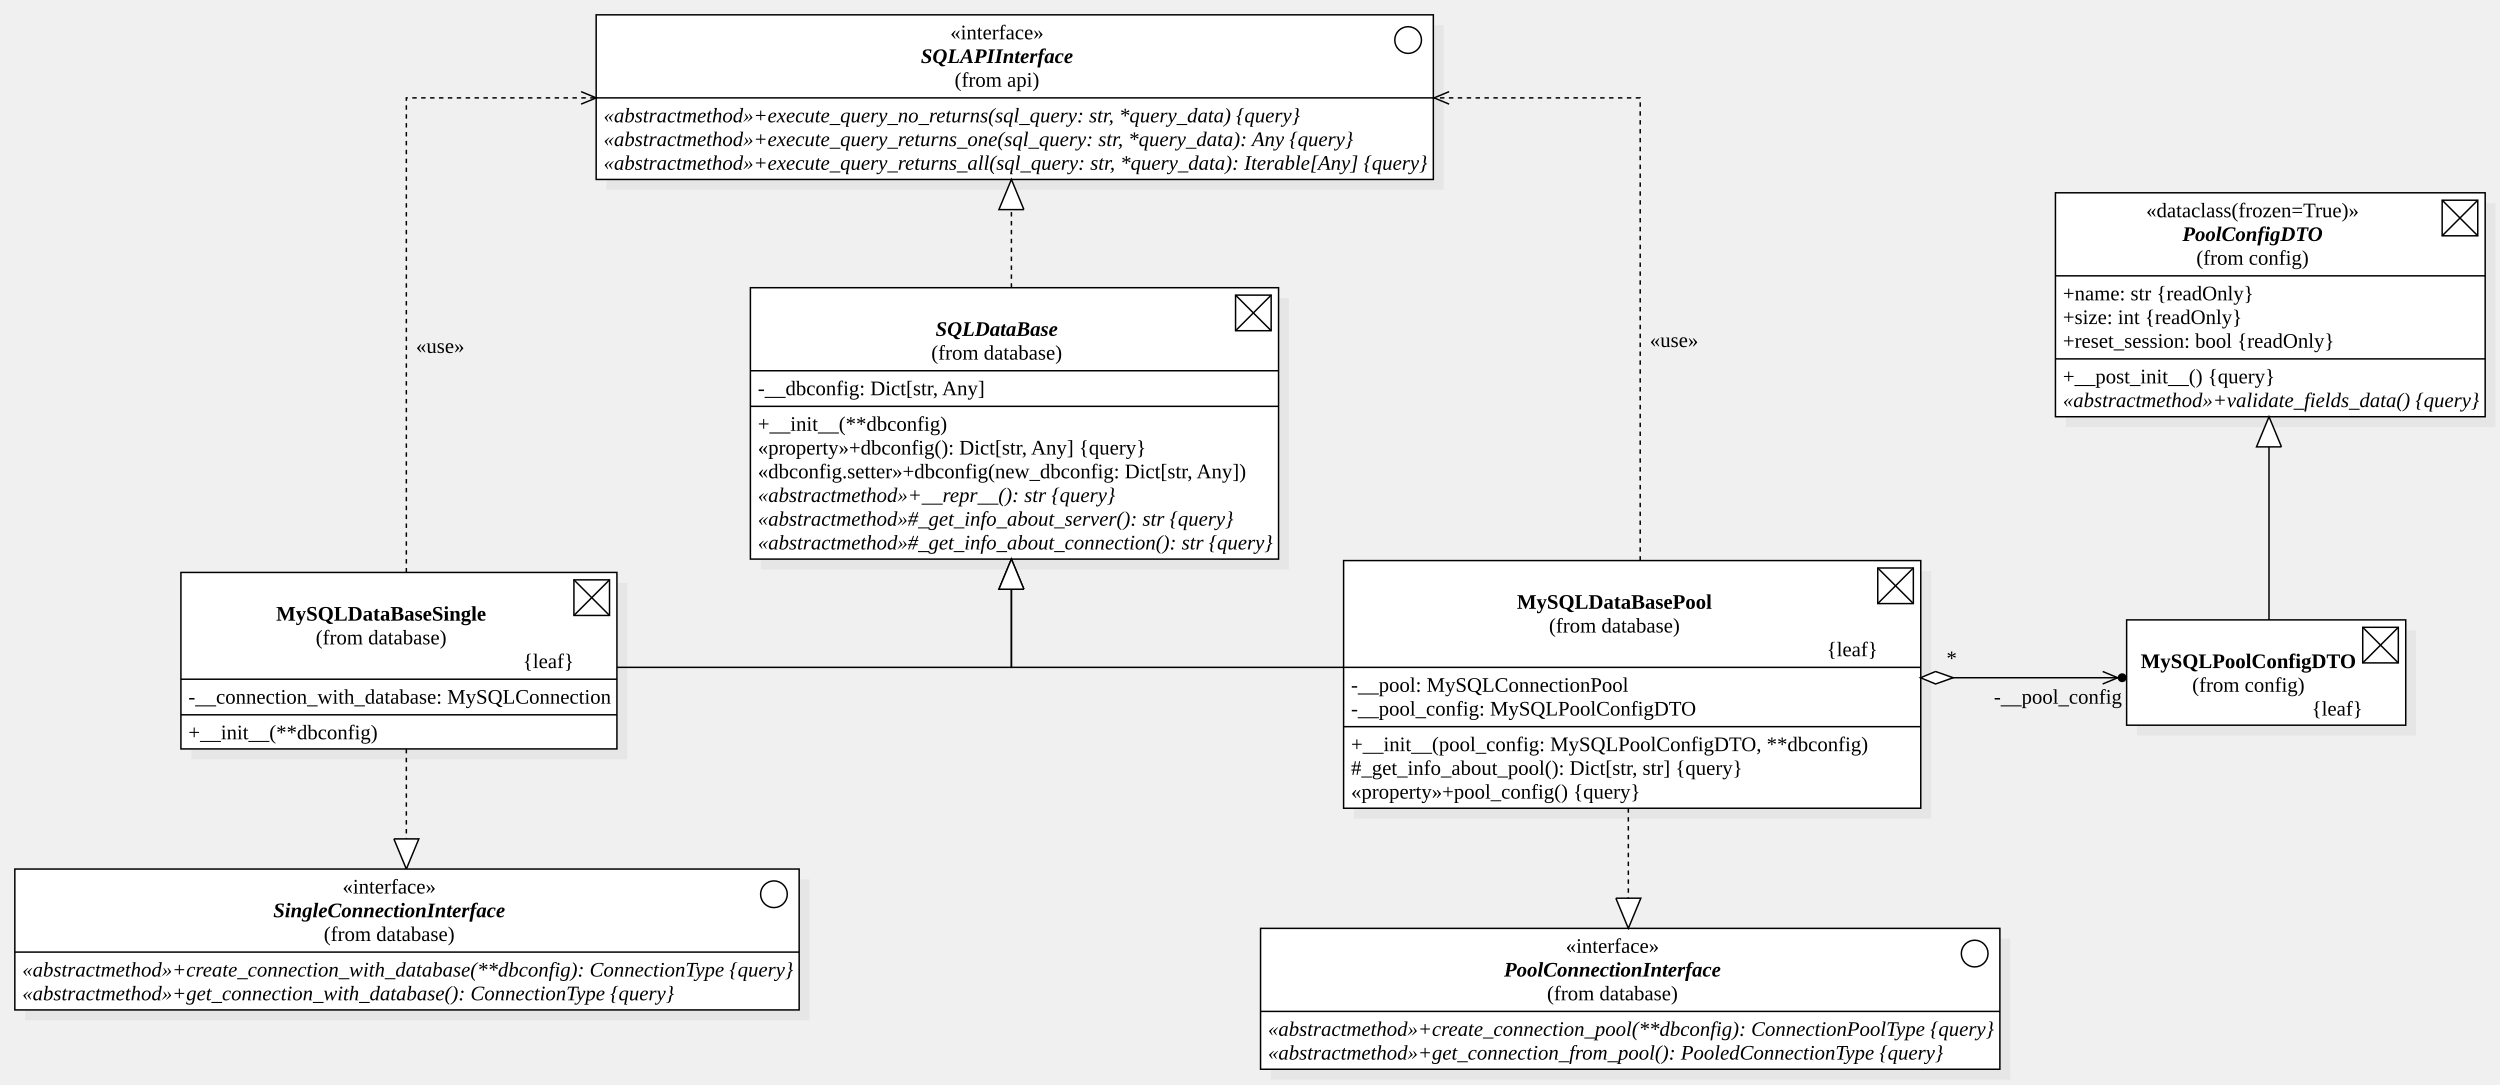
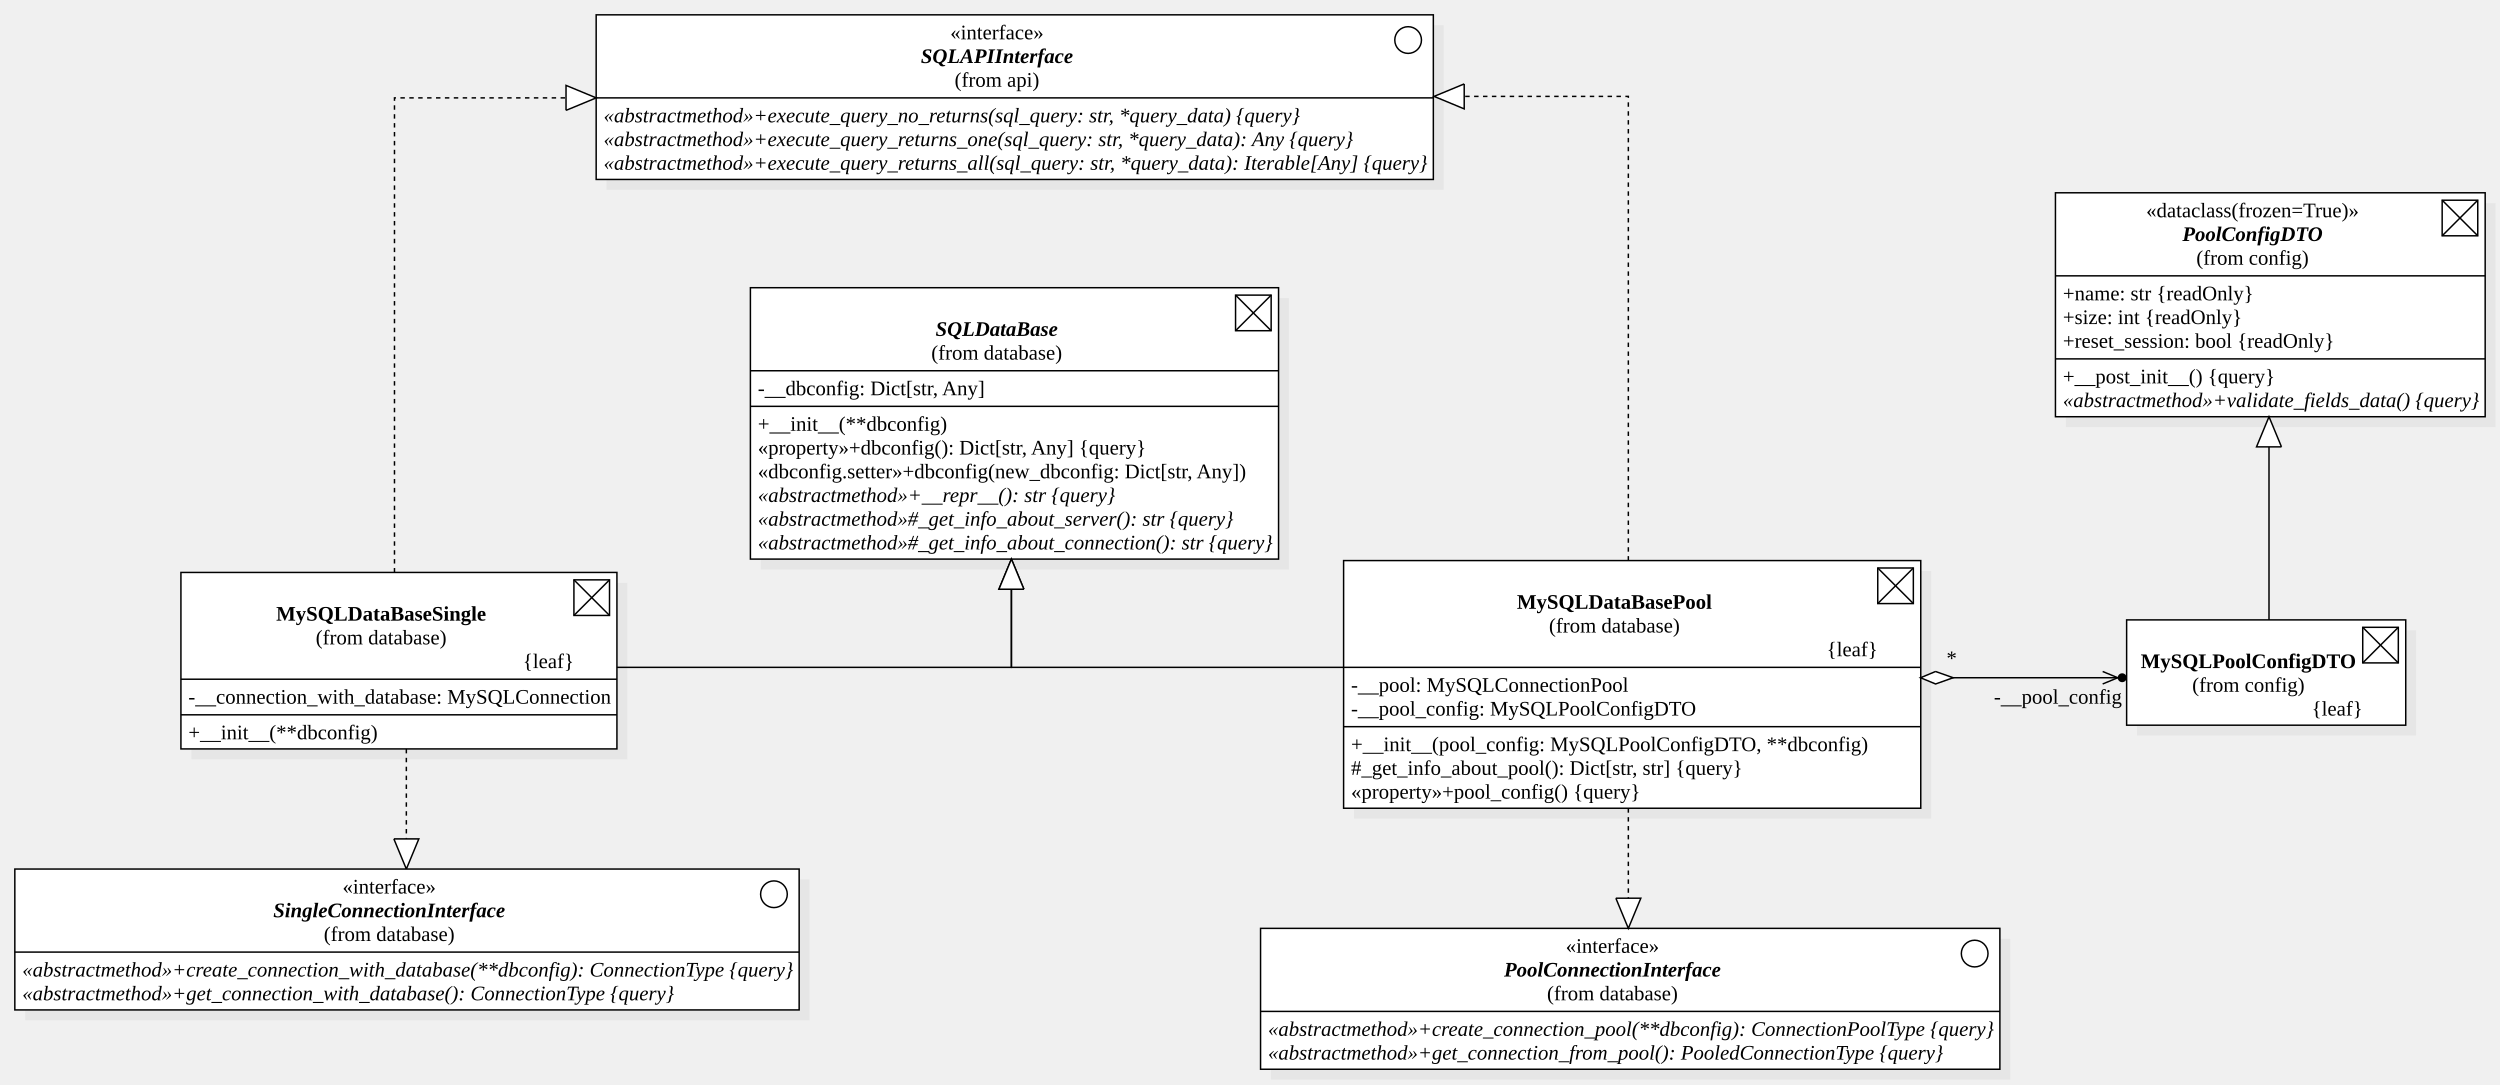
<svg xmlns="http://www.w3.org/2000/svg" version="1.1" width="1685.766" height="731">
  <defs />
  <g>
    <g transform="translate(-46,2) scale(1,1)">
      <rect fill="#C0C0C0" stroke="none" x="959" y="383" width="389.181" height="167" opacity="0.2" />
    </g>
    <g transform="translate(-46,2) scale(1,1)">
      <rect fill="#ffffff" stroke="none" x="952" y="376" width="389.181" height="167" />
    </g>
    <g transform="translate(-46,2) scale(1,1)">
      <path fill="none" stroke="#000000" d="M 952 376 L 1341.181 376 L 1341.181 543 L 952 543 L 952 376 Z Z" stroke-miterlimit="10" />
    </g>
    <g transform="translate(-46,2) scale(1,1)">
      <path fill="none" stroke="#000000" d="M 1312.181 381 L 1336.181 381 L 1336.181 405 L 1312.181 405 L 1312.181 381 Z Z" stroke-miterlimit="10" />
    </g>
    <g transform="translate(-46,2) scale(1,1)">
      <path fill="none" stroke="#000000" d="M 1312.181 381 L 1336.181 405" stroke-miterlimit="10" />
    </g>
    <g transform="translate(-46,2) scale(1,1)">
      <path fill="none" stroke="#000000" d="M 1336.181 381 L 1312.181 405" stroke-miterlimit="10" />
    </g>
    <g transform="translate(-46,2) scale(1,1)">
      <path fill="none" stroke="#000000" d="M 952 448 L 1341.181 448" stroke-miterlimit="10" />
    </g>
    <g transform="translate(-46,2) scale(1,1)">
      <path fill="none" stroke="#000000" d="M 952 488 L 1341.181 488" stroke-miterlimit="10" />
    </g>
    <g transform="translate(-46,2) scale(1,1)">
      <g>
        <path fill="none" stroke="none" />
        <text fill="#000000" stroke="none" font-family="Times New Roman" font-size="14px" font-style="normal" font-weight="normal" text-decoration="none" x="1134.59" y="387.5" />
      </g>
    </g>
    <g transform="translate(-46,2) scale(1,1)">
      <g>
        <path fill="none" stroke="none" />
        <text fill="#000000" stroke="none" font-family="Times New Roman" font-size="14px" font-style="normal" font-weight="bold" text-decoration="none" x="1068.87" y="408.5">MySQLDataBasePool</text>
      </g>
    </g>
    <g transform="translate(-46,2) scale(1,1)">
      <g>
        <path fill="none" stroke="none" />
        <text fill="#000000" stroke="none" font-family="Times New Roman" font-size="14px" font-style="normal" font-weight="normal" text-decoration="none" x="1090.475" y="424.5">(from database)</text>
      </g>
    </g>
    <g transform="translate(-46,2) scale(1,1)">
      <g>
        <path fill="none" stroke="none" />
        <text fill="#000000" stroke="none" font-family="Times New Roman" font-size="14px" font-style="normal" font-weight="normal" text-decoration="none" x="1277.762" y="440.5">{leaf}</text>
      </g>
    </g>
    <g transform="translate(-46,2) scale(1,1)">
      <g>
        <path fill="none" stroke="none" />
        <text fill="#000000" stroke="none" font-family="Times New Roman" font-size="14px" font-style="normal" font-weight="normal" text-decoration="none" x="957" y="464.5">-__pool: MySQLConnectionPool</text>
      </g>
    </g>
    <g transform="translate(-46,2) scale(1,1)">
      <g>
        <path fill="none" stroke="none" />
        <text fill="#000000" stroke="none" font-family="Times New Roman" font-size="14px" font-style="normal" font-weight="normal" text-decoration="none" x="957" y="480.5">-__pool_config: MySQLPoolConfigDTO</text>
      </g>
    </g>
    <g transform="translate(-46,2) scale(1,1)">
      <g>
        <path fill="none" stroke="none" />
        <text fill="#000000" stroke="none" font-family="Times New Roman" font-size="14px" font-style="normal" font-weight="normal" text-decoration="none" x="957" y="504.5">+__init__(pool_config: MySQLPoolConfigDTO, **dbconfig)</text>
      </g>
    </g>
    <g transform="translate(-46,2) scale(1,1)">
      <g>
        <path fill="none" stroke="none" />
        <text fill="#000000" stroke="none" font-family="Times New Roman" font-size="14px" font-style="normal" font-weight="normal" text-decoration="none" x="957" y="520.5">#_get_info_about_pool(): Dict[str, str] {query}</text>
      </g>
    </g>
    <g transform="translate(-46,2) scale(1,1)">
      <g>
        <path fill="none" stroke="none" />
        <text fill="#000000" stroke="none" font-family="Times New Roman" font-size="14px" font-style="normal" font-weight="normal" text-decoration="none" x="957" y="536.5">«property»+pool_config() {query}</text>
      </g>
    </g>
    <g transform="translate(-46,2) scale(1,1)">
      <rect fill="#C0C0C0" stroke="none" x="175" y="391" width="293.997" height="119" opacity="0.2" />
    </g>
    <g transform="translate(-46,2) scale(1,1)">
      <rect fill="#ffffff" stroke="none" x="168" y="384" width="293.997" height="119" />
    </g>
    <g transform="translate(-46,2) scale(1,1)">
      <path fill="none" stroke="#000000" d="M 168 384 L 461.997 384 L 461.997 503 L 168 503 L 168 384 Z Z" stroke-miterlimit="10" />
    </g>
    <g transform="translate(-46,2) scale(1,1)">
      <path fill="none" stroke="#000000" d="M 432.997 389 L 456.997 389 L 456.997 413 L 432.997 413 L 432.997 389 Z Z" stroke-miterlimit="10" />
    </g>
    <g transform="translate(-46,2) scale(1,1)">
      <path fill="none" stroke="#000000" d="M 432.997 389 L 456.997 413" stroke-miterlimit="10" />
    </g>
    <g transform="translate(-46,2) scale(1,1)">
      <path fill="none" stroke="#000000" d="M 456.997 389 L 432.997 413" stroke-miterlimit="10" />
    </g>
    <g transform="translate(-46,2) scale(1,1)">
      <path fill="none" stroke="#000000" d="M 168 456 L 461.997 456" stroke-miterlimit="10" />
    </g>
    <g transform="translate(-46,2) scale(1,1)">
      <path fill="none" stroke="#000000" d="M 168 480 L 461.997 480" stroke-miterlimit="10" />
    </g>
    <g transform="translate(-46,2) scale(1,1)">
      <g>
        <path fill="none" stroke="none" />
        <text fill="#000000" stroke="none" font-family="Times New Roman" font-size="14px" font-style="normal" font-weight="normal" text-decoration="none" x="302.999" y="395.5" />
      </g>
    </g>
    <g transform="translate(-46,2) scale(1,1)">
      <g>
        <path fill="none" stroke="none" />
        <text fill="#000000" stroke="none" font-family="Times New Roman" font-size="14px" font-style="normal" font-weight="bold" text-decoration="none" x="232.216" y="416.5">MySQLDataBaseSingle</text>
      </g>
    </g>
    <g transform="translate(-46,2) scale(1,1)">
      <g>
        <path fill="none" stroke="none" />
        <text fill="#000000" stroke="none" font-family="Times New Roman" font-size="14px" font-style="normal" font-weight="normal" text-decoration="none" x="258.883" y="432.5">(from database)</text>
      </g>
    </g>
    <g transform="translate(-46,2) scale(1,1)">
      <g>
        <path fill="none" stroke="none" />
        <text fill="#000000" stroke="none" font-family="Times New Roman" font-size="14px" font-style="normal" font-weight="normal" text-decoration="none" x="398.578" y="448.5">{leaf}</text>
      </g>
    </g>
    <g transform="translate(-46,2) scale(1,1)">
      <g>
        <path fill="none" stroke="none" />
        <text fill="#000000" stroke="none" font-family="Times New Roman" font-size="14px" font-style="normal" font-weight="normal" text-decoration="none" x="173" y="472.5">-__connection_with_database: MySQLConnection</text>
      </g>
    </g>
    <g transform="translate(-46,2) scale(1,1)">
      <g>
        <path fill="none" stroke="none" />
        <text fill="#000000" stroke="none" font-family="Times New Roman" font-size="14px" font-style="normal" font-weight="normal" text-decoration="none" x="173" y="496.5">+__init__(**dbconfig)</text>
      </g>
    </g>
    <g transform="translate(-46,2) scale(1,1)">
      <rect fill="#C0C0C0" stroke="none" x="559" y="199" width="356.143" height="183" opacity="0.2" />
    </g>
    <g transform="translate(-46,2) scale(1,1)">
      <rect fill="#ffffff" stroke="none" x="552" y="192" width="356.143" height="183" />
    </g>
    <g transform="translate(-46,2) scale(1,1)">
      <path fill="none" stroke="#000000" d="M 552 192 L 908.143 192 L 908.143 375 L 552 375 L 552 192 Z Z" stroke-miterlimit="10" />
    </g>
    <g transform="translate(-46,2) scale(1,1)">
      <path fill="none" stroke="#000000" d="M 879.143 197 L 903.143 197 L 903.143 221 L 879.143 221 L 879.143 197 Z Z" stroke-miterlimit="10" />
    </g>
    <g transform="translate(-46,2) scale(1,1)">
      <path fill="none" stroke="#000000" d="M 879.143 197 L 903.143 221" stroke-miterlimit="10" />
    </g>
    <g transform="translate(-46,2) scale(1,1)">
      <path fill="none" stroke="#000000" d="M 903.143 197 L 879.143 221" stroke-miterlimit="10" />
    </g>
    <g transform="translate(-46,2) scale(1,1)">
      <path fill="none" stroke="#000000" d="M 552 248 L 908.143 248" stroke-miterlimit="10" />
    </g>
    <g transform="translate(-46,2) scale(1,1)">
      <path fill="none" stroke="#000000" d="M 552 272 L 908.143 272" stroke-miterlimit="10" />
    </g>
    <g transform="translate(-46,2) scale(1,1)">
      <g>
        <path fill="none" stroke="none" />
        <text fill="#000000" stroke="none" font-family="Times New Roman" font-size="14px" font-style="normal" font-weight="normal" text-decoration="none" x="718.071" y="203.5" />
      </g>
    </g>
    <g transform="translate(-46,2) scale(1,1)">
      <g>
        <path fill="none" stroke="none" />
        <text fill="#000000" stroke="none" font-family="Times New Roman" font-size="14px" font-style="italic" font-weight="bold" text-decoration="none" x="676.847" y="224.5">SQLDataBase</text>
      </g>
    </g>
    <g transform="translate(-46,2) scale(1,1)">
      <g>
        <path fill="none" stroke="none" />
        <text fill="#000000" stroke="none" font-family="Times New Roman" font-size="14px" font-style="normal" font-weight="normal" text-decoration="none" x="673.956" y="240.5">(from database)</text>
      </g>
    </g>
    <g transform="translate(-46,2) scale(1,1)">
      <g>
        <path fill="none" stroke="none" />
        <text fill="#000000" stroke="none" font-family="Times New Roman" font-size="14px" font-style="normal" font-weight="normal" text-decoration="none" x="557" y="264.5">-__dbconfig: Dict[str, Any]</text>
      </g>
    </g>
    <g transform="translate(-46,2) scale(1,1)">
      <g>
        <path fill="none" stroke="none" />
        <text fill="#000000" stroke="none" font-family="Times New Roman" font-size="14px" font-style="normal" font-weight="normal" text-decoration="none" x="557" y="288.5">+__init__(**dbconfig)</text>
      </g>
    </g>
    <g transform="translate(-46,2) scale(1,1)">
      <g>
        <path fill="none" stroke="none" />
        <text fill="#000000" stroke="none" font-family="Times New Roman" font-size="14px" font-style="normal" font-weight="normal" text-decoration="none" x="557" y="304.5">«property»+dbconfig(): Dict[str, Any] {query}</text>
      </g>
    </g>
    <g transform="translate(-46,2) scale(1,1)">
      <g>
        <path fill="none" stroke="none" />
        <text fill="#000000" stroke="none" font-family="Times New Roman" font-size="14px" font-style="normal" font-weight="normal" text-decoration="none" x="557" y="320.5">«dbconfig.setter»+dbconfig(new_dbconfig: Dict[str, Any])</text>
      </g>
    </g>
    <g transform="translate(-46,2) scale(1,1)">
      <g>
        <path fill="none" stroke="none" />
        <text fill="#000000" stroke="none" font-family="Times New Roman" font-size="14px" font-style="italic" font-weight="normal" text-decoration="none" x="557" y="336.5">«abstractmethod»+__repr__(): str {query}</text>
      </g>
    </g>
    <g transform="translate(-46,2) scale(1,1)">
      <g>
        <path fill="none" stroke="none" />
        <text fill="#000000" stroke="none" font-family="Times New Roman" font-size="14px" font-style="italic" font-weight="normal" text-decoration="none" x="557" y="352.5">«abstractmethod»#_get_info_about_server(): str {query}</text>
      </g>
    </g>
    <g transform="translate(-46,2) scale(1,1)">
      <g>
        <path fill="none" stroke="none" />
        <text fill="#000000" stroke="none" font-family="Times New Roman" font-size="14px" font-style="italic" font-weight="normal" text-decoration="none" x="557" y="368.5">«abstractmethod»#_get_info_about_connection(): str {query}</text>
      </g>
    </g>
    <g transform="translate(-46,2) scale(1,1)">
      <path fill="none" stroke="#000000" d="M 462 448 L 728 448 L 728 375" stroke-miterlimit="10" />
    </g>
    <g transform="translate(-46,2) scale(1,1)">
      <path fill="#FFFFFF" stroke="none" d="M 736.419 395.325 L 728 375 L 719.581 395.325" />
    </g>
    <g transform="translate(-46,2) scale(1,1)">
      <path fill="none" stroke="#000000" d="M 736.419 395.325 L 728 375 L 719.581 395.325 L 736.419 395.325" stroke-miterlimit="10" />
    </g>
    <g transform="translate(-46,2) scale(1,1)">
      <path fill="none" stroke="#000000" d="M 952 448 L 728 448 L 728 375" stroke-miterlimit="10" />
    </g>
    <g transform="translate(-46,2) scale(1,1)">
      <path fill="#FFFFFF" stroke="none" d="M 736.419 395.325 L 728 375 L 719.581 395.325" />
    </g>
    <g transform="translate(-46,2) scale(1,1)">
      <path fill="none" stroke="#000000" d="M 736.419 395.325 L 728 375 L 719.581 395.325 L 736.419 395.325" stroke-miterlimit="10" />
    </g>
    <g transform="translate(-46,2) scale(1,1)">
      <rect fill="#C0C0C0" stroke="none" x="903" y="631" width="498.535" height="95" opacity="0.2" />
    </g>
    <g transform="translate(-46,2) scale(1,1)">
      <rect fill="#ffffff" stroke="none" x="896" y="624" width="498.535" height="95" />
    </g>
    <g transform="translate(-46,2) scale(1,1)">
      <path fill="none" stroke="#000000" d="M 896 624 L 1394.535 624 L 1394.535 719 L 896 719 L 896 624 Z Z" stroke-miterlimit="10" />
    </g>
    <g transform="translate(-46,2) scale(1,1)">
      <path fill="#ffffff" stroke="none" d="M 1368.535 641 C 1368.535 636.029 1372.565 632 1377.535 632 C 1382.506 632 1386.535 636.029 1386.535 641 C 1386.535 645.971 1382.506 650 1377.535 650 C 1372.565 650 1368.535 645.971 1368.535 641 Z" />
    </g>
    <g transform="translate(-46,2) scale(1,1)">
      <path fill="none" stroke="#000000" d="M 1368.535 641 C 1368.535 636.029 1372.565 632 1377.535 632 C 1382.506 632 1386.535 636.029 1386.535 641 C 1386.535 645.971 1382.506 650 1377.535 650 C 1372.565 650 1368.535 645.971 1368.535 641 Z" stroke-miterlimit="10" />
    </g>
    <g transform="translate(-46,2) scale(1,1)">
      <path fill="none" stroke="#000000" d="M 896 680 L 1394.535 680" stroke-miterlimit="10" />
    </g>
    <g transform="translate(-46,2) scale(1,1)">
      <g>
        <path fill="none" stroke="none" />
        <text fill="#000000" stroke="none" font-family="Times New Roman" font-size="14px" font-style="normal" font-weight="normal" text-decoration="none" x="1101.788" y="640.5">«interface»</text>
      </g>
    </g>
    <g transform="translate(-46,2) scale(1,1)">
      <g>
        <path fill="none" stroke="none" />
        <text fill="#000000" stroke="none" font-family="Times New Roman" font-size="14px" font-style="italic" font-weight="bold" text-decoration="none" x="1060.157" y="656.5">PoolConnectionInterface</text>
      </g>
    </g>
    <g transform="translate(-46,2) scale(1,1)">
      <g>
        <path fill="none" stroke="none" />
        <text fill="#000000" stroke="none" font-family="Times New Roman" font-size="14px" font-style="normal" font-weight="normal" text-decoration="none" x="1089.152" y="672.5">(from database)</text>
      </g>
    </g>
    <g transform="translate(-46,2) scale(1,1)">
      <g>
        <path fill="none" stroke="none" />
        <text fill="#000000" stroke="none" font-family="Times New Roman" font-size="14px" font-style="italic" font-weight="normal" text-decoration="none" x="901" y="696.5">«abstractmethod»+create_connection_pool(**dbconfig): ConnectionPoolType {query}</text>
      </g>
    </g>
    <g transform="translate(-46,2) scale(1,1)">
      <g>
        <path fill="none" stroke="none" />
        <text fill="#000000" stroke="none" font-family="Times New Roman" font-size="14px" font-style="italic" font-weight="normal" text-decoration="none" x="901" y="712.5">«abstractmethod»+get_connection_from_pool(): PooledConnectionType {query}</text>
      </g>
    </g>
    <g transform="translate(-46,2) scale(1,1)">
      <path fill="none" stroke="#000000" d="M 1144 543 L 1144 624" stroke-miterlimit="10" stroke-dasharray="3" />
    </g>
    <g transform="translate(-46,2) scale(1,1)">
      <path fill="#FFFFFF" stroke="none" d="M 1135.581 603.675 L 1144 624 L 1152.419 603.675" />
    </g>
    <g transform="translate(-46,2) scale(1,1)">
      <path fill="none" stroke="#000000" d="M 1135.581 603.675 L 1144 624 L 1152.419 603.675 L 1135.581 603.675" stroke-miterlimit="10" />
    </g>
    <g transform="translate(-46,2) scale(1,1)">
      <path fill="none" stroke="#000000" d="M 320 503 L 320 584" stroke-miterlimit="10" stroke-dasharray="3" />
    </g>
    <g transform="translate(-46,2) scale(1,1)">
      <path fill="#FFFFFF" stroke="none" d="M 311.581 563.675 L 320 584 L 328.419 563.675" />
    </g>
    <g transform="translate(-46,2) scale(1,1)">
      <path fill="none" stroke="#000000" d="M 311.581 563.675 L 320 584 L 328.419 563.675 L 311.581 563.675" stroke-miterlimit="10" />
    </g>
    <g transform="translate(-46,2) scale(1,1)">
      <rect fill="#C0C0C0" stroke="none" x="63" y="591" width="528.873" height="95" opacity="0.2" />
    </g>
    <g transform="translate(-46,2) scale(1,1)">
      <rect fill="#ffffff" stroke="none" x="56" y="584" width="528.873" height="95" />
    </g>
    <g transform="translate(-46,2) scale(1,1)">
      <path fill="none" stroke="#000000" d="M 56 584 L 584.873 584 L 584.873 679 L 56 679 L 56 584 Z Z" stroke-miterlimit="10" />
    </g>
    <g transform="translate(-46,2) scale(1,1)">
      <path fill="#ffffff" stroke="none" d="M 558.873 601 C 558.873 596.029 562.902 592 567.873 592 C 572.844 592 576.873 596.029 576.873 601 C 576.873 605.971 572.844 610 567.873 610 C 562.902 610 558.873 605.971 558.873 601 Z" />
    </g>
    <g transform="translate(-46,2) scale(1,1)">
      <path fill="none" stroke="#000000" d="M 558.873 601 C 558.873 596.029 562.902 592 567.873 592 C 572.844 592 576.873 596.029 576.873 601 C 576.873 605.971 572.844 610 567.873 610 C 562.902 610 558.873 605.971 558.873 601 Z" stroke-miterlimit="10" />
    </g>
    <g transform="translate(-46,2) scale(1,1)">
      <path fill="none" stroke="#000000" d="M 56 640 L 584.873 640" stroke-miterlimit="10" />
    </g>
    <g transform="translate(-46,2) scale(1,1)">
      <g>
        <path fill="none" stroke="none" />
        <text fill="#000000" stroke="none" font-family="Times New Roman" font-size="14px" font-style="normal" font-weight="normal" text-decoration="none" x="276.957" y="600.5">«interface»</text>
      </g>
    </g>
    <g transform="translate(-46,2) scale(1,1)">
      <g>
        <path fill="none" stroke="none" />
        <text fill="#000000" stroke="none" font-family="Times New Roman" font-size="14px" font-style="italic" font-weight="bold" text-decoration="none" x="230.264" y="616.5">SingleConnectionInterface</text>
      </g>
    </g>
    <g transform="translate(-46,2) scale(1,1)">
      <g>
        <path fill="none" stroke="none" />
        <text fill="#000000" stroke="none" font-family="Times New Roman" font-size="14px" font-style="normal" font-weight="normal" text-decoration="none" x="264.321" y="632.5">(from database)</text>
      </g>
    </g>
    <g transform="translate(-46,2) scale(1,1)">
      <g>
        <path fill="none" stroke="none" />
        <text fill="#000000" stroke="none" font-family="Times New Roman" font-size="14px" font-style="italic" font-weight="normal" text-decoration="none" x="61" y="656.5">«abstractmethod»+create_connection_with_database(**dbconfig): ConnectionType {query}</text>
      </g>
    </g>
    <g transform="translate(-46,2) scale(1,1)">
      <g>
        <path fill="none" stroke="none" />
        <text fill="#000000" stroke="none" font-family="Times New Roman" font-size="14px" font-style="italic" font-weight="normal" text-decoration="none" x="61" y="672.5">«abstractmethod»+get_connection_with_database(): ConnectionType {query}</text>
      </g>
    </g>
    <g transform="translate(-46,2) scale(1,1)">
      <rect fill="#C0C0C0" stroke="none" x="1487" y="423" width="188.202" height="71" opacity="0.2" />
    </g>
    <g transform="translate(-46,2) scale(1,1)">
      <rect fill="#ffffff" stroke="none" x="1480" y="416" width="188.202" height="71" />
    </g>
    <g transform="translate(-46,2) scale(1,1)">
      <path fill="none" stroke="#000000" d="M 1480 416 L 1668.202 416 L 1668.202 487 L 1480 487 L 1480 416 Z Z" stroke-miterlimit="10" />
    </g>
    <g transform="translate(-46,2) scale(1,1)">
      <path fill="none" stroke="#000000" d="M 1639.202 421 L 1663.202 421 L 1663.202 445 L 1639.202 445 L 1639.202 421 Z Z" stroke-miterlimit="10" />
    </g>
    <g transform="translate(-46,2) scale(1,1)">
      <path fill="none" stroke="#000000" d="M 1639.202 421 L 1663.202 445" stroke-miterlimit="10" />
    </g>
    <g transform="translate(-46,2) scale(1,1)">
      <path fill="none" stroke="#000000" d="M 1663.202 421 L 1639.202 445" stroke-miterlimit="10" />
    </g>
    <g transform="translate(-46,2) scale(1,1)">
      <g>
        <path fill="none" stroke="none" />
        <text fill="#000000" stroke="none" font-family="Times New Roman" font-size="14px" font-style="normal" font-weight="normal" text-decoration="none" x="1562.101" y="427.5" />
      </g>
    </g>
    <g transform="translate(-46,2) scale(1,1)">
      <g>
        <path fill="none" stroke="none" />
        <text fill="#000000" stroke="none" font-family="Times New Roman" font-size="14px" font-style="normal" font-weight="bold" text-decoration="none" x="1489.5" y="448.5">MySQLPoolConfigDTO</text>
      </g>
    </g>
    <g transform="translate(-46,2) scale(1,1)">
      <g>
        <path fill="none" stroke="none" />
        <text fill="#000000" stroke="none" font-family="Times New Roman" font-size="14px" font-style="normal" font-weight="normal" text-decoration="none" x="1524.199" y="464.5">(from config)</text>
      </g>
    </g>
    <g transform="translate(-46,2) scale(1,1)">
      <g>
        <path fill="none" stroke="none" />
        <text fill="#000000" stroke="none" font-family="Times New Roman" font-size="14px" font-style="normal" font-weight="normal" text-decoration="none" x="1604.783" y="480.5">{leaf}</text>
      </g>
    </g>
    <g transform="translate(-46,2) scale(1,1)">
      <rect fill="#C0C0C0" stroke="none" x="455" y="15" width="564.509" height="111" opacity="0.2" />
    </g>
    <g transform="translate(-46,2) scale(1,1)">
      <rect fill="#ffffff" stroke="none" x="448" y="8" width="564.509" height="111" />
    </g>
    <g transform="translate(-46,2) scale(1,1)">
      <path fill="none" stroke="#000000" d="M 448 8 L 1012.509 8 L 1012.509 119 L 448 119 L 448 8 Z Z" stroke-miterlimit="10" />
    </g>
    <g transform="translate(-46,2) scale(1,1)">
      <path fill="#ffffff" stroke="none" d="M 986.509 25 C 986.509 20.029 990.538 16 995.509 16 C 1000.479 16 1004.509 20.029 1004.509 25 C 1004.509 29.971 1000.479 34 995.509 34 C 990.538 34 986.509 29.971 986.509 25 Z" />
    </g>
    <g transform="translate(-46,2) scale(1,1)">
      <path fill="none" stroke="#000000" d="M 986.509 25 C 986.509 20.029 990.538 16 995.509 16 C 1000.479 16 1004.509 20.029 1004.509 25 C 1004.509 29.971 1000.479 34 995.509 34 C 990.538 34 986.509 29.971 986.509 25 Z" stroke-miterlimit="10" />
    </g>
    <g transform="translate(-46,2) scale(1,1)">
      <path fill="none" stroke="#000000" d="M 448 64 L 1012.509 64" stroke-miterlimit="10" />
    </g>
    <g transform="translate(-46,2) scale(1,1)">
      <g>
        <path fill="none" stroke="none" />
        <text fill="#000000" stroke="none" font-family="Times New Roman" font-size="14px" font-style="normal" font-weight="normal" text-decoration="none" x="686.775" y="24.5">«interface»</text>
      </g>
    </g>
    <g transform="translate(-46,2) scale(1,1)">
      <g>
        <path fill="none" stroke="none" />
        <text fill="#000000" stroke="none" font-family="Times New Roman" font-size="14px" font-style="italic" font-weight="bold" text-decoration="none" x="666.923" y="40.5">SQLAPIInterface</text>
      </g>
    </g>
    <g transform="translate(-46,2) scale(1,1)">
      <g>
        <path fill="none" stroke="none" />
        <text fill="#000000" stroke="none" font-family="Times New Roman" font-size="14px" font-style="normal" font-weight="normal" text-decoration="none" x="689.684" y="56.5">(from api)</text>
      </g>
    </g>
    <g transform="translate(-46,2) scale(1,1)">
      <g>
        <path fill="none" stroke="none" />
        <text fill="#000000" stroke="none" font-family="Times New Roman" font-size="14px" font-style="italic" font-weight="normal" text-decoration="none" x="453" y="80.5">«abstractmethod»+execute_query_no_returns(sql_query: str, *query_data) {query}</text>
      </g>
    </g>
    <g transform="translate(-46,2) scale(1,1)">
      <g>
        <path fill="none" stroke="none" />
        <text fill="#000000" stroke="none" font-family="Times New Roman" font-size="14px" font-style="italic" font-weight="normal" text-decoration="none" x="453" y="96.5">«abstractmethod»+execute_query_returns_one(sql_query: str, *query_data): Any {query}</text>
      </g>
    </g>
    <g transform="translate(-46,2) scale(1,1)">
      <g>
        <path fill="none" stroke="none" />
        <text fill="#000000" stroke="none" font-family="Times New Roman" font-size="14px" font-style="italic" font-weight="normal" text-decoration="none" x="453" y="112.5">«abstractmethod»+execute_query_returns_all(sql_query: str, *query_data): Iterable[Any] {query}</text>
      </g>
    </g>
    <g transform="translate(-46,2) scale(1,1)">
-       <path fill="none" stroke="#000000" d="M 728 192 L 728 119" stroke-miterlimit="10" stroke-dasharray="3" />
-     </g>
-     <g transform="translate(-46,2) scale(1,1)">
-       <path fill="#FFFFFF" stroke="none" d="M 736.419 139.325 L 728 119 L 719.581 139.325" />
-     </g>
-     <g transform="translate(-46,2) scale(1,1)">
-       <path fill="none" stroke="#000000" d="M 736.419 139.325 L 728 119 L 719.581 139.325 L 736.419 139.325" stroke-miterlimit="10" />
-     </g>
-     <g transform="translate(-46,2) scale(1,1)">
-       <path fill="none" stroke="#000000" d="M 320 384 L 320 64 L 448 64" stroke-miterlimit="10" stroke-dasharray="3" />
-     </g>
-     <g transform="translate(-46,2) scale(1,1)">
-       <path fill="none" stroke="#000000" d="M 437.837 68.21 L 448 64 L 437.837 59.79" stroke-miterlimit="10" />
-     </g>
-     <g transform="translate(-46,2) scale(1,1)">
-       <g>
-         <path fill="none" stroke="none" />
-         <text fill="#000000" stroke="none" font-family="Times New Roman" font-size="14px" font-style="normal" font-weight="normal" text-decoration="none" x="326.5" y="236">«use»</text>
-       </g>
-     </g>
-     <g transform="translate(-46,2) scale(1,1)">
-       <path fill="none" stroke="#000000" d="M 1152 376 L 1152 64 L 1013 64" stroke-miterlimit="10" stroke-dasharray="3" />
-     </g>
-     <g transform="translate(-46,2) scale(1,1)">
-       <path fill="none" stroke="#000000" d="M 1023.163 59.79 L 1013 64 L 1023.163 68.21" stroke-miterlimit="10" />
-     </g>
-     <g transform="translate(-46,2) scale(1,1)">
-       <g>
-         <path fill="none" stroke="none" />
-         <text fill="#000000" stroke="none" font-family="Times New Roman" font-size="14px" font-style="normal" font-weight="normal" text-decoration="none" x="1158.5" y="232">«use»</text>
-       </g>
-     </g>
-     <g transform="translate(-46,2) scale(1,1)">
      <rect fill="#C0C0C0" stroke="none" x="1439" y="135" width="289.766" height="151" opacity="0.2" />
    </g>
    <g transform="translate(-46,2) scale(1,1)">
      <rect fill="#ffffff" stroke="none" x="1432" y="128" width="289.766" height="151" />
    </g>
    <g transform="translate(-46,2) scale(1,1)">
      <path fill="none" stroke="#000000" d="M 1432 128 L 1721.766 128 L 1721.766 279 L 1432 279 L 1432 128 Z Z" stroke-miterlimit="10" />
    </g>
    <g transform="translate(-46,2) scale(1,1)">
      <path fill="none" stroke="#000000" d="M 1692.766 133 L 1716.766 133 L 1716.766 157 L 1692.766 157 L 1692.766 133 Z Z" stroke-miterlimit="10" />
    </g>
    <g transform="translate(-46,2) scale(1,1)">
      <path fill="none" stroke="#000000" d="M 1692.766 133 L 1716.766 157" stroke-miterlimit="10" />
    </g>
    <g transform="translate(-46,2) scale(1,1)">
      <path fill="none" stroke="#000000" d="M 1716.766 133 L 1692.766 157" stroke-miterlimit="10" />
    </g>
    <g transform="translate(-46,2) scale(1,1)">
      <path fill="none" stroke="#000000" d="M 1432 184 L 1721.766 184" stroke-miterlimit="10" />
    </g>
    <g transform="translate(-46,2) scale(1,1)">
      <path fill="none" stroke="#000000" d="M 1432 240 L 1721.766 240" stroke-miterlimit="10" />
    </g>
    <g transform="translate(-46,2) scale(1,1)">
      <g>
        <path fill="none" stroke="none" />
        <text fill="#000000" stroke="none" font-family="Times New Roman" font-size="14px" font-style="normal" font-weight="normal" text-decoration="none" x="1493.164" y="144.5">«dataclass(frozen=True)»</text>
      </g>
    </g>
    <g transform="translate(-46,2) scale(1,1)">
      <g>
        <path fill="none" stroke="none" />
        <text fill="#000000" stroke="none" font-family="Times New Roman" font-size="14px" font-style="italic" font-weight="bold" text-decoration="none" x="1517.564" y="160.5">PoolConfigDTO</text>
      </g>
    </g>
    <g transform="translate(-46,2) scale(1,1)">
      <g>
        <path fill="none" stroke="none" />
        <text fill="#000000" stroke="none" font-family="Times New Roman" font-size="14px" font-style="normal" font-weight="normal" text-decoration="none" x="1526.981" y="176.5">(from config)</text>
      </g>
    </g>
    <g transform="translate(-46,2) scale(1,1)">
      <g>
        <path fill="none" stroke="none" />
        <text fill="#000000" stroke="none" font-family="Times New Roman" font-size="14px" font-style="normal" font-weight="normal" text-decoration="none" x="1437" y="200.5">+name: str {readOnly}</text>
      </g>
    </g>
    <g transform="translate(-46,2) scale(1,1)">
      <g>
        <path fill="none" stroke="none" />
        <text fill="#000000" stroke="none" font-family="Times New Roman" font-size="14px" font-style="normal" font-weight="normal" text-decoration="none" x="1437" y="216.5">+size: int {readOnly}</text>
      </g>
    </g>
    <g transform="translate(-46,2) scale(1,1)">
      <g>
        <path fill="none" stroke="none" />
        <text fill="#000000" stroke="none" font-family="Times New Roman" font-size="14px" font-style="normal" font-weight="normal" text-decoration="none" x="1437" y="232.5">+reset_session: bool {readOnly}</text>
      </g>
    </g>
    <g transform="translate(-46,2) scale(1,1)">
      <g>
        <path fill="none" stroke="none" />
        <text fill="#000000" stroke="none" font-family="Times New Roman" font-size="14px" font-style="normal" font-weight="normal" text-decoration="none" x="1437" y="256.5">+__post_init__() {query}</text>
      </g>
    </g>
    <g transform="translate(-46,2) scale(1,1)">
      <g>
        <path fill="none" stroke="none" />
        <text fill="#000000" stroke="none" font-family="Times New Roman" font-size="14px" font-style="italic" font-weight="normal" text-decoration="none" x="1437" y="272.5">«abstractmethod»+validate_fields_data() {query}</text>
      </g>
    </g>
    <g transform="translate(-46,2) scale(1,1)">
      <path fill="none" stroke="#000000" d="M 1576 416 L 1576 279" stroke-miterlimit="10" />
    </g>
    <g transform="translate(-46,2) scale(1,1)">
      <path fill="#FFFFFF" stroke="none" d="M 1584.419 299.325 L 1576 279 L 1567.581 299.325" />
    </g>
    <g transform="translate(-46,2) scale(1,1)">
      <path fill="none" stroke="#000000" d="M 1584.419 299.325 L 1576 279 L 1567.581 299.325 L 1584.419 299.325" stroke-miterlimit="10" />
    </g>
    <g transform="translate(-46,2) scale(1,1)">
      <path fill="none" stroke="#000000" d="M 1480 455 L 1341 455" stroke-miterlimit="10" />
    </g>
    <g transform="translate(-46,2) scale(1,1)">
      <path fill="#FFFFFF" stroke="none" d="M 1351.163 450.79 L 1341 455 L 1351.163 459.21 L 1363 455" />
    </g>
    <g transform="translate(-46,2) scale(1,1)">
      <path fill="none" stroke="#000000" d="M 1351.163 450.79 L 1341 455 L 1351.163 459.21 L 1363 455 L 1351.163 450.79" stroke-miterlimit="10" />
    </g>
    <g transform="translate(-46,2) scale(1,1)">
      <path fill="none" stroke="#000000" d="M 1463.837 459.21 L 1474 455 L 1463.837 450.79" stroke-miterlimit="10" />
    </g>
    <g transform="translate(-46,2) scale(1,1)">
      <path fill="#000000" stroke="none" d="M 1474 455 C 1474 453.343 1475.343 452 1477 452 C 1478.657 452 1480 453.343 1480 455 C 1480 456.657 1478.657 458 1477 458 C 1475.343 458 1474 456.657 1474 455 Z" />
    </g>
    <g transform="translate(-46,2) scale(1,1)">
      <g>
        <path fill="none" stroke="none" />
        <text fill="#000000" stroke="none" font-family="Times New Roman" font-size="14px" font-style="normal" font-weight="normal" text-decoration="none" x="1390.5" y="472.5">-__pool_config</text>
      </g>
    </g>
    <g transform="translate(-46,2) scale(1,1)">
      <g>
        <path fill="none" stroke="none" />
        <text fill="#000000" stroke="none" font-family="Times New Roman" font-size="14px" font-style="normal" font-weight="normal" text-decoration="none" x="1358.5" y="446.5">*</text>
      </g>
+     </g>
+     <g transform="translate(-46,2) scale(1,1)">
+       <path fill="none" stroke="#000000" d="M 312 384 L 312 64 L 448 64" stroke-miterlimit="10" stroke-dasharray="3" />
+     </g>
+     <g transform="translate(-46,2) scale(1,1)">
+       <path fill="#FFFFFF" stroke="none" d="M 427.675 72.419 L 448 64 L 427.675 55.581" />
+     </g>
+     <g transform="translate(-46,2) scale(1,1)">
+       <path fill="none" stroke="#000000" d="M 427.675 72.419 L 448 64 L 427.675 55.581 L 427.675 72.419" stroke-miterlimit="10" />
+     </g>
+     <g transform="translate(-46,2) scale(1,1)">
+       <path fill="none" stroke="#000000" d="M 1144 376 L 1144 63 L 1013 63" stroke-miterlimit="10" stroke-dasharray="3" />
+     </g>
+     <g transform="translate(-46,2) scale(1,1)">
+       <path fill="#FFFFFF" stroke="none" d="M 1033.325 54.581 L 1013 63 L 1033.325 71.419" />
+     </g>
+     <g transform="translate(-46,2) scale(1,1)">
+       <path fill="none" stroke="#000000" d="M 1033.325 54.581 L 1013 63 L 1033.325 71.419 L 1033.325 54.581" stroke-miterlimit="10" />
    </g>
  </g>
</svg>
